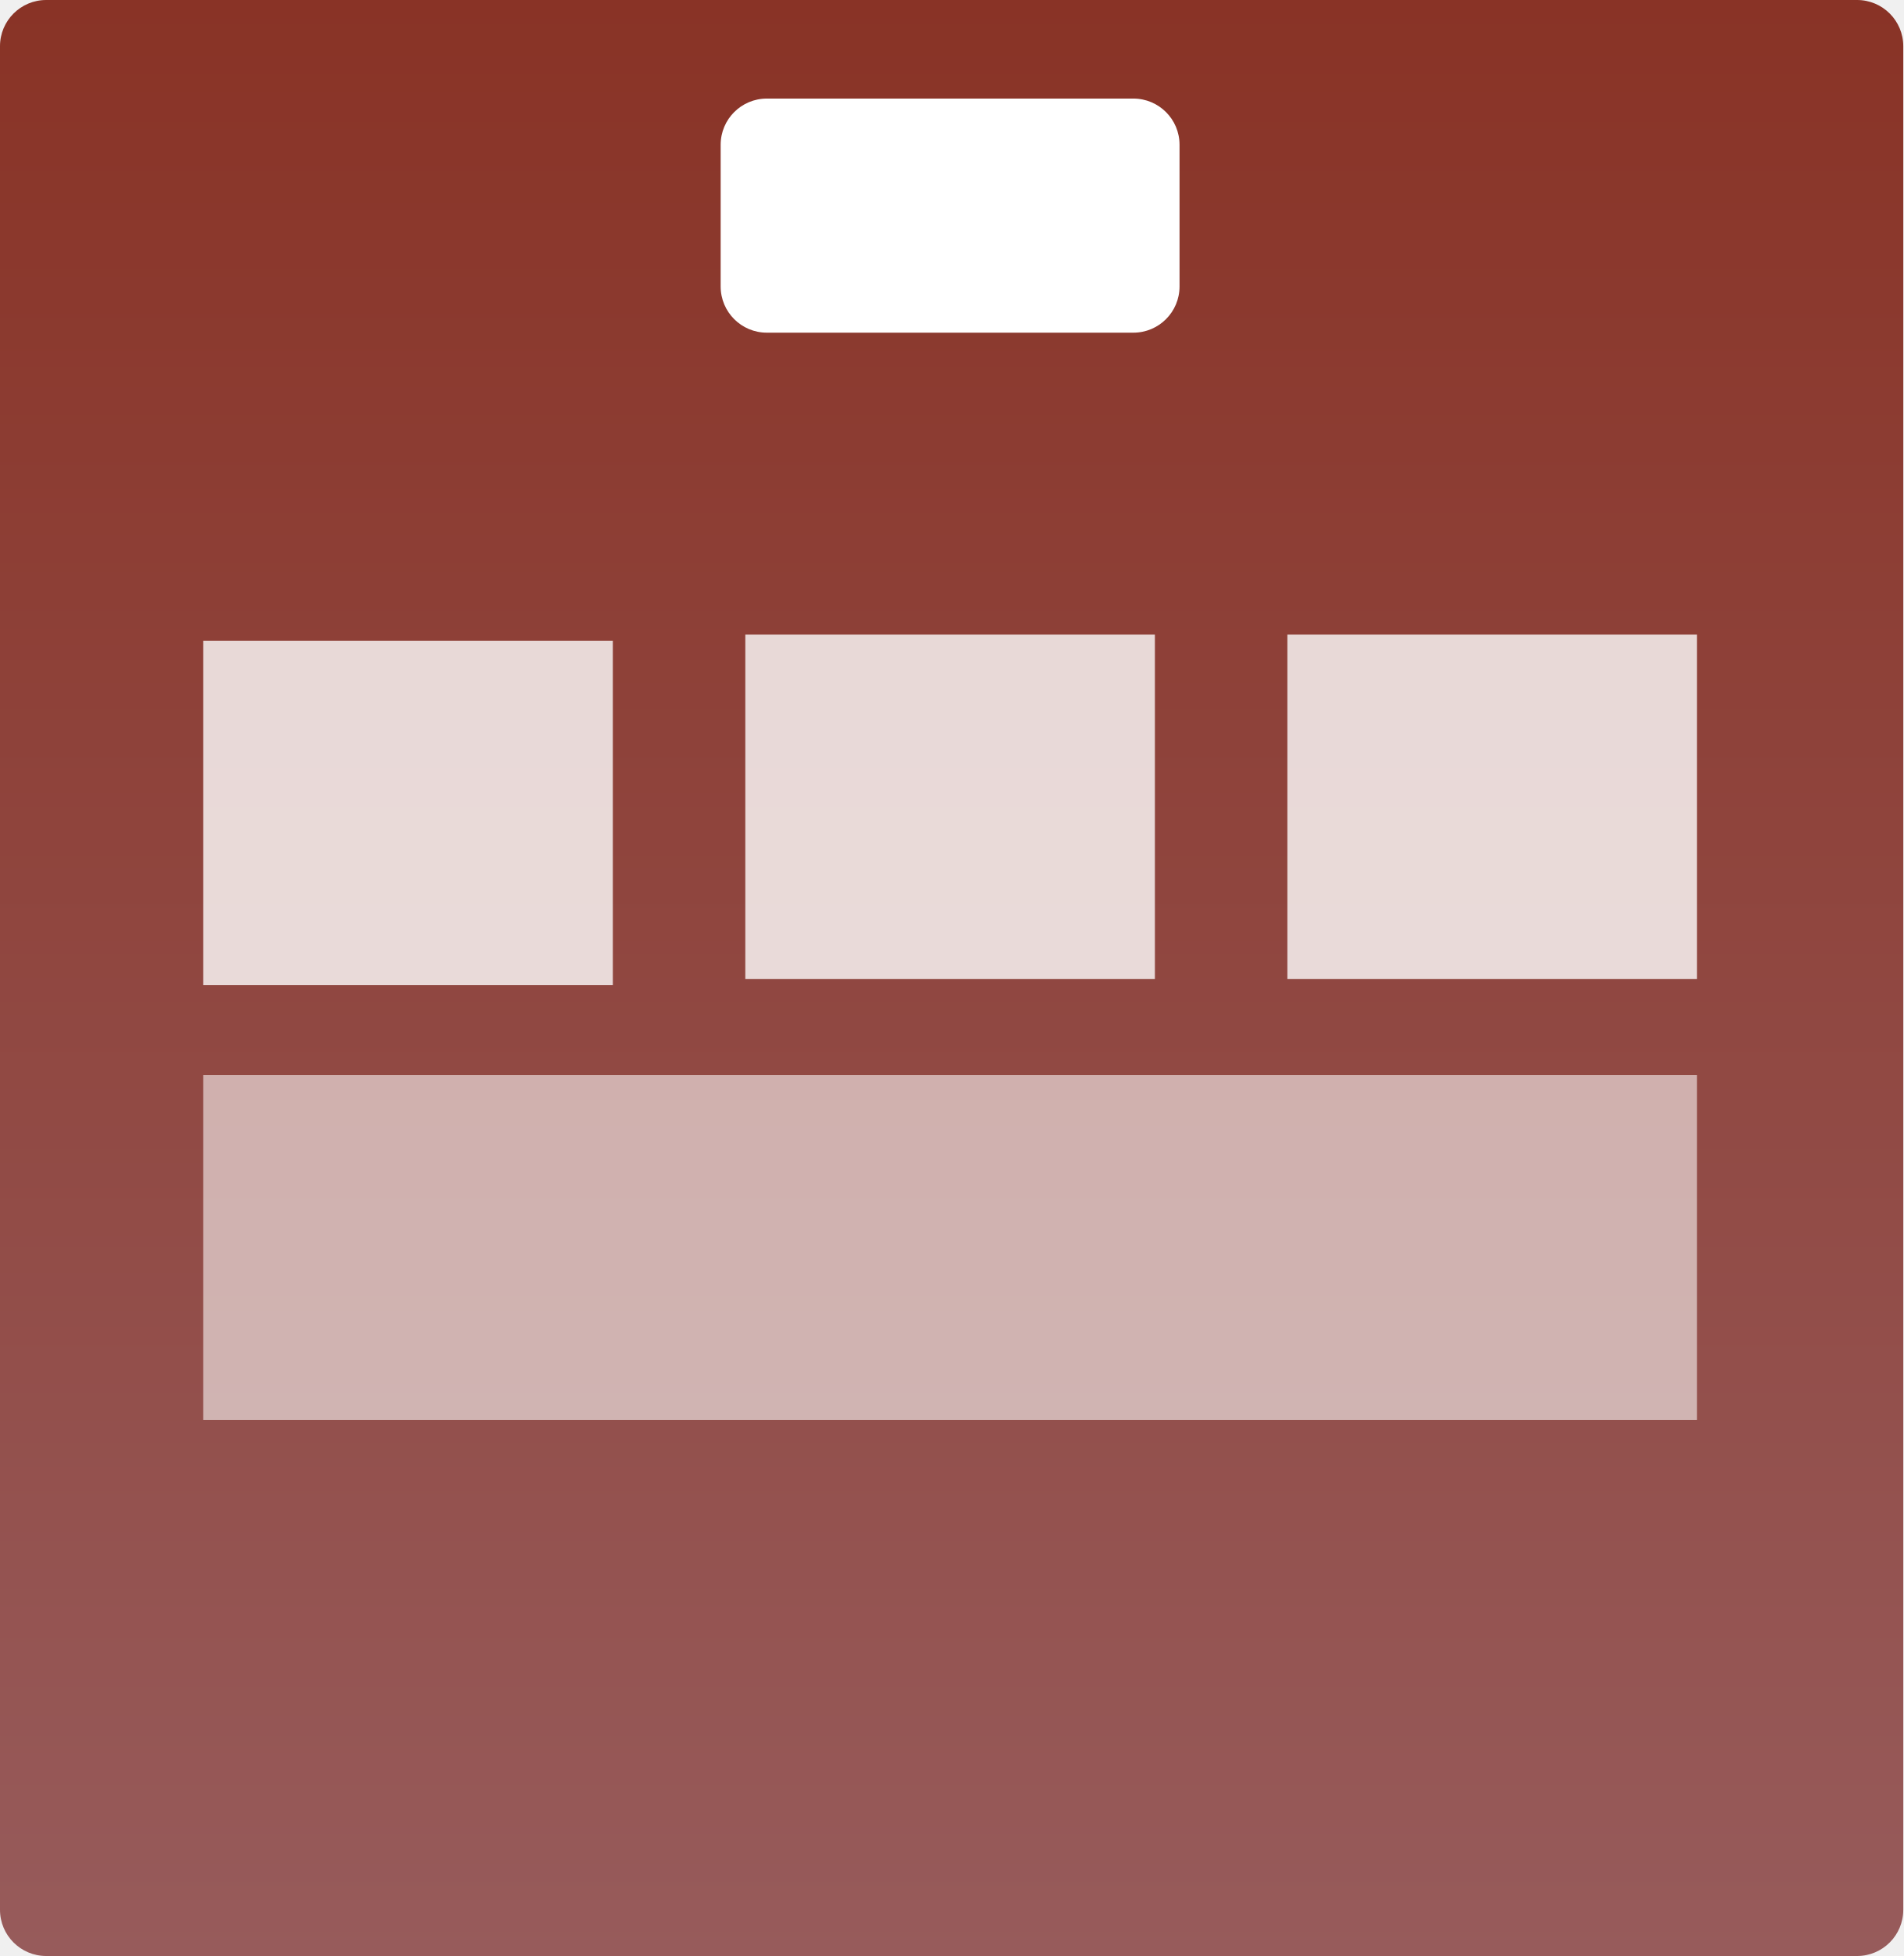
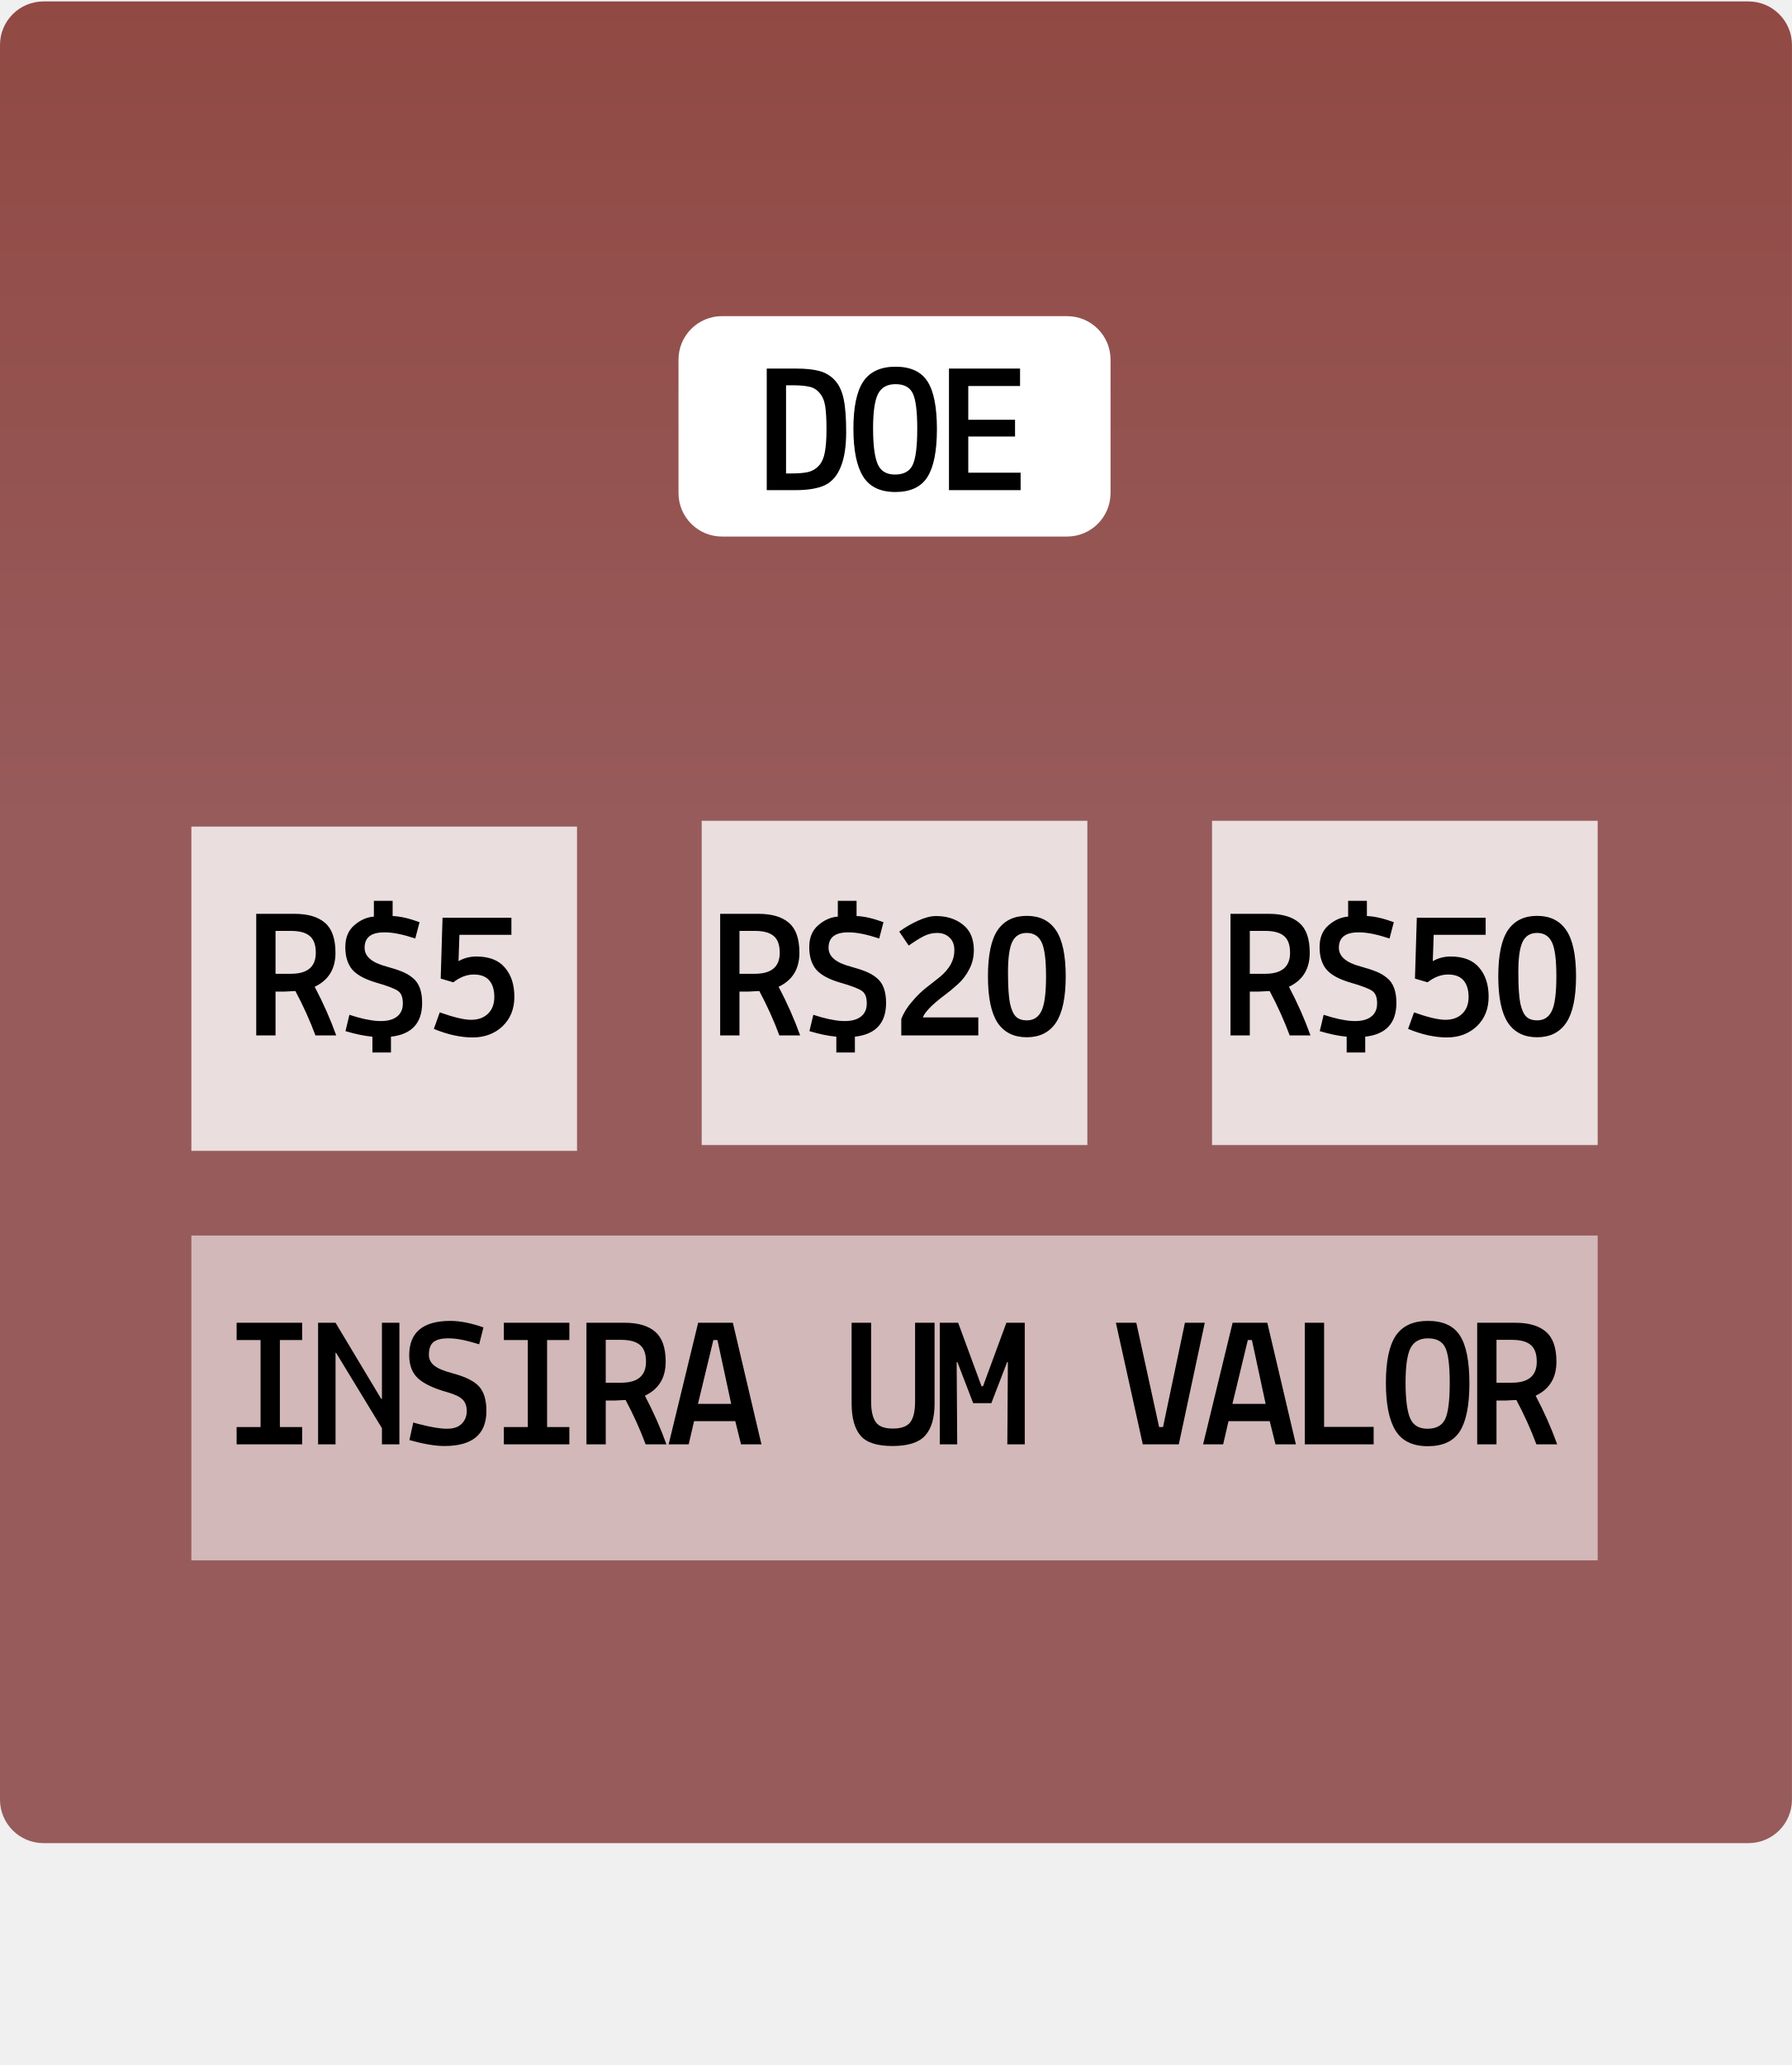
- <svg xmlns="http://www.w3.org/2000/svg" width="618" height="635" viewBox="0 0 618 635" fill="none">
-   <path d="M0 15C0 6.716 6.716 0 15 0H603C611.284 0 618 6.716 618 15V620C618 628.284 611.284 635 603 635H15C6.716 635 0 628.284 0 620V15Z" fill="url(#paint0_linear_945_3)" />
-   <path d="M234 47C234 38.716 240.716 32 249 32H368C376.284 32 383 38.716 383 47V93C383 101.284 376.284 108 368 108H249C240.716 108 234 101.284 234 93V47Z" fill="white" />
-   <rect x="66" y="349" width="485" height="112" fill="white" fill-opacity="0.57" />
-   <rect x="418" y="206" width="133" height="111.809" fill="white" fill-opacity="0.8" />
-   <path d="M66 208H199V319.809H66V208Z" fill="white" fill-opacity="0.8" />
-   <path d="M242 206H375V317.809H242V206Z" fill="white" fill-opacity="0.8" />
+ <svg xmlns="http://www.w3.org/2000/svg" width="618" height="712" viewBox="0 0 618 712" fill="none">
+   <path d="M0 15.5C0 7.216 6.716 0.5 15 0.5H603C611.284 0.5 618 7.216 618 15.5V620.5C618 628.784 611.284 635.5 603 635.5H15C6.716 635.5 0 628.784 0 620.5V15.5Z" fill="url(#paint0_linear_945_3)" />
+   <path d="M234 124C234 115.716 240.716 109 249 109H368C376.284 109 383 115.716 383 124V170C383 178.284 376.284 185 368 185H249C240.716 185 234 178.284 234 170V124Z" fill="white" />
+   <rect x="66" y="426" width="485" height="112" fill="white" fill-opacity="0.57" />
+   <path d="M81.608 498V492.048H89.864V462.032H81.608V456.08H104.2V462.032H96.52V492.048H104.2V498H81.608ZM131.72 498V492.432L115.912 466.448H115.72V498H109.704V456.08H115.72L131.464 482.32H131.72V456.08H137.736V498H131.72ZM141.128 467.28C141.128 459.387 145.864 455.44 155.336 455.44C158.664 455.44 162.461 456.187 166.728 457.68L165.256 463.504C160.904 462.139 157.469 461.456 154.952 461.456C152.477 461.413 150.685 461.819 149.576 462.672C148.467 463.525 147.912 465.019 147.912 467.152C147.912 468.603 148.531 469.84 149.768 470.864C151.005 471.845 153.096 472.72 156.04 473.488C160.52 474.683 163.592 476.219 165.256 478.096C166.92 479.973 167.752 482.768 167.752 486.48C167.752 494.544 162.931 498.576 153.288 498.576C150.088 498.576 146.056 497.893 141.192 496.528L142.536 490.448C142.536 490.491 143.197 490.683 144.52 491.024C148.659 492.091 151.859 492.624 154.12 492.624C156.424 492.624 158.131 492.048 159.24 490.896C160.392 489.744 160.968 488.293 160.968 486.544C160.968 484.795 160.477 483.451 159.496 482.512C158.557 481.573 156.808 480.741 154.248 480.016C149.64 478.736 146.291 477.157 144.2 475.28C142.152 473.403 141.128 470.736 141.128 467.28ZM173.768 498V492.048H182.024V462.032H173.768V456.08H196.36V462.032H188.68V492.048H196.36V498H173.768ZM215.752 482.704C213.448 482.832 212.168 482.896 211.912 482.896H208.904V498H202.248V456.08H215.432C220.083 456.08 223.603 457.125 225.992 459.216C228.381 461.264 229.576 464.699 229.576 469.52C229.576 475.067 227.187 478.971 222.408 481.232C225.352 486.821 227.827 492.411 229.832 498H222.664C220.744 492.837 218.44 487.739 215.752 482.704ZM214.152 461.968H208.904V476.752H214.216C219.933 476.752 222.792 474.341 222.792 469.52C222.792 466.832 222.109 464.912 220.744 463.76C219.379 462.565 217.181 461.968 214.152 461.968ZM230.6 498L240.776 456.08H252.744L262.6 498H255.56L253.576 490H239.368L237.512 498H230.6ZM252.168 484.048L247.432 462.032H246.024L240.712 484.048H252.168ZM293.704 483.92V456.08H300.424V483.152C300.424 486.437 300.957 488.827 302.024 490.32C303.048 491.813 305.011 492.56 307.912 492.56C310.813 492.56 312.819 491.835 313.928 490.384C315.037 488.933 315.592 486.523 315.592 483.152V456.08H322.312V483.92C322.312 488.912 321.224 492.603 319.048 494.992C316.915 497.381 313.16 498.576 307.784 498.576C302.408 498.576 298.717 497.36 296.712 494.928C294.707 492.496 293.704 488.827 293.704 483.92ZM324.104 498V456.08H330.44L338.504 477.968H339.016L347.08 456.08H353.416V498H347.4L347.592 469.648H347.336L341.896 483.792H335.624L330.184 469.648H329.928L330.12 498H324.104ZM394.12 498L384.84 456.08H391.88L399.752 492.048H401.096L408.648 456.08H415.496L406.536 498H394.12ZM414.92 498L425.096 456.08H437.064L446.92 498H439.88L437.896 490H423.688L421.832 498H414.92ZM436.488 484.048L431.752 462.032H430.344L425.032 484.048H436.488ZM473.736 491.984V498H449.992V456.08H456.648V491.984H473.736ZM492.424 498.64C487.219 498.64 483.507 496.848 481.288 493.264C479.069 489.68 477.96 484.197 477.96 476.816C477.96 469.392 479.091 463.973 481.352 460.56C483.656 457.147 487.368 455.44 492.488 455.44C497.651 455.44 501.32 457.125 503.496 460.496C505.672 463.867 506.76 469.349 506.76 476.944C506.76 484.496 505.672 490 503.496 493.456C501.32 496.912 497.629 498.64 492.424 498.64ZM492.296 492.624C495.283 492.624 497.309 491.536 498.376 489.36C499.443 487.141 499.976 482.96 499.976 476.816C499.976 470.672 499.443 466.576 498.376 464.528C497.352 462.48 495.389 461.456 492.488 461.456C489.629 461.456 487.624 462.565 486.472 464.784C485.32 467.003 484.744 470.971 484.744 476.688C484.744 482.363 485.256 486.437 486.28 488.912C487.304 491.387 489.309 492.624 492.296 492.624ZM522.952 482.704C520.648 482.832 519.368 482.896 519.112 482.896H516.104V498H509.448V456.08H522.632C527.283 456.08 530.803 457.125 533.192 459.216C535.581 461.264 536.776 464.699 536.776 469.52C536.776 475.067 534.387 478.971 529.608 481.232C532.552 486.821 535.027 492.411 537.032 498H529.864C527.944 492.837 525.64 487.739 522.952 482.704ZM521.352 461.968H516.104V476.752H521.416C527.133 476.752 529.992 474.341 529.992 469.52C529.992 466.832 529.309 464.912 527.944 463.76C526.579 462.565 524.381 461.968 521.352 461.968Z" fill="black" />
+   <rect x="418" y="283" width="133" height="111.809" fill="white" fill-opacity="0.8" />
+   <path d="M66 285H199V396.809H66V285Z" fill="white" fill-opacity="0.8" />
+   <path d="M242 283H375V394.809H242V283Z" fill="white" fill-opacity="0.8" />
+   <path d="M264.432 169V127.08H274.416C277.787 127.08 280.496 127.357 282.544 127.912C284.635 128.467 286.405 129.512 287.856 131.048C289.307 132.584 290.331 134.717 290.928 137.448C291.525 140.136 291.824 143.976 291.824 148.968C291.824 153.917 291.205 157.907 289.968 160.936C288.773 163.965 286.96 166.077 284.528 167.272C282.096 168.424 278.683 169 274.288 169H264.432ZM282.48 160.488C283.461 159.379 284.123 157.864 284.464 155.944C284.848 153.981 285.04 151.336 285.04 148.008C285.04 144.637 284.891 141.992 284.592 140.072C284.293 138.152 283.653 136.637 282.672 135.528C281.733 134.376 280.56 133.651 279.152 133.352C277.744 133.011 275.739 132.84 273.136 132.84H271.088V163.24H273.008C275.483 163.24 277.424 163.069 278.832 162.728C280.283 162.344 281.499 161.597 282.48 160.488ZM308.784 169.64C303.579 169.64 299.867 167.848 297.648 164.264C295.429 160.68 294.32 155.197 294.32 147.816C294.32 140.392 295.451 134.973 297.712 131.56C300.016 128.147 303.728 126.44 308.848 126.44C314.011 126.44 317.68 128.125 319.856 131.496C322.032 134.867 323.12 140.349 323.12 147.944C323.12 155.496 322.032 161 319.856 164.456C317.68 167.912 313.989 169.64 308.784 169.64ZM308.656 163.624C311.643 163.624 313.669 162.536 314.736 160.36C315.803 158.141 316.336 153.96 316.336 147.816C316.336 141.672 315.803 137.576 314.736 135.528C313.712 133.48 311.749 132.456 308.848 132.456C305.989 132.456 303.984 133.565 302.832 135.784C301.68 138.003 301.104 141.971 301.104 147.688C301.104 153.363 301.616 157.437 302.64 159.912C303.664 162.387 305.669 163.624 308.656 163.624ZM327.28 169V127.08H351.792V133.096H333.936V144.744H350.064V150.504H333.936V162.984H351.984V169H327.28Z" fill="black" />
+   <path d="M437.872 341.704C435.568 341.832 434.288 341.896 434.032 341.896H431.024V357H424.368V315.08H437.552C442.203 315.08 445.723 316.125 448.112 318.216C450.501 320.264 451.696 323.699 451.696 328.52C451.696 334.067 449.307 337.971 444.528 340.232C447.472 345.821 449.947 351.411 451.952 357H444.784C442.864 351.837 440.56 346.739 437.872 341.704ZM436.272 320.968H431.024V335.752H436.336C442.053 335.752 444.912 333.341 444.912 328.52C444.912 325.832 444.229 323.912 442.864 322.76C441.499 321.565 439.301 320.968 436.272 320.968ZM481.584 345.8C481.584 352.755 478 356.637 470.832 357.448V362.888H464.432V357.448C461.659 357.192 458.565 356.552 455.152 355.528L456.496 349.896C464.133 352.413 469.445 352.733 472.432 350.856C474.053 349.832 474.885 348.275 474.928 346.184C474.971 344.051 474.459 342.579 473.392 341.768C472.368 340.957 469.851 339.976 465.84 338.824C461.872 337.672 459.077 336.157 457.456 334.28C455.877 332.36 455.088 329.779 455.088 326.536C455.088 323.293 456.133 320.776 458.224 318.984C460.315 317.192 462.555 316.211 464.944 316.04V310.6H471.408V315.848C473.968 315.933 477.061 316.637 480.688 317.96L479.216 323.592C474.992 322.184 471.536 321.48 468.848 321.48C468.805 321.48 468.72 321.48 468.592 321.48C464.027 321.437 461.744 323.208 461.744 326.792C461.744 329.779 464.261 331.933 469.296 333.256C471.472 333.853 473.243 334.429 474.608 334.984C475.931 335.496 477.168 336.221 478.32 337.16C480.496 338.867 481.584 341.747 481.584 345.8ZM500.272 329.8C504.709 329.8 507.995 331.08 510.128 333.64C512.304 336.157 513.392 339.507 513.392 343.688C513.392 347.869 512.027 351.261 509.296 353.864C506.565 356.424 503.131 357.704 498.992 357.704C494.853 357.704 490.395 356.723 485.616 354.76L487.664 349.064C492.485 350.771 496.091 351.624 498.48 351.624C500.912 351.624 502.853 350.92 504.304 349.512C505.755 348.104 506.48 346.184 506.48 343.752C506.48 341.32 505.904 339.421 504.752 338.056C503.6 336.691 501.808 336.008 499.376 336.008C496.987 336.008 494.64 336.904 492.336 338.696L487.984 337.416L488.624 316.424H512.368V322.312H494.448L494.128 331.4C496.005 330.333 498.053 329.8 500.272 329.8ZM516.72 336.648C516.72 329.309 517.829 323.997 520.048 320.712C522.309 317.427 525.659 315.784 530.096 315.784C534.576 315.784 537.925 317.427 540.144 320.712C542.405 323.997 543.536 329.309 543.536 336.648C543.536 343.944 542.405 349.277 540.144 352.648C537.883 355.976 534.533 357.64 530.096 357.64C525.659 357.64 522.309 355.976 520.048 352.648C517.829 349.277 516.72 343.944 516.72 336.648ZM530.096 351.816C532.443 351.816 534.128 350.749 535.152 348.616C536.219 346.483 536.752 342.493 536.752 336.648C536.752 330.76 536.219 326.792 535.152 324.744C534.128 322.696 532.443 321.672 530.096 321.672C527.749 321.672 526.085 322.696 525.104 324.744C524.123 326.749 523.632 330.248 523.632 335.24C523.632 340.189 523.867 343.795 524.336 346.056C524.848 348.275 525.552 349.789 526.448 350.6C527.344 351.411 528.56 351.816 530.096 351.816Z" fill="black" />
+   <path d="M101.872 341.704C99.568 341.832 98.288 341.896 98.032 341.896H95.024V357H88.368V315.08H101.552C106.203 315.08 109.723 316.125 112.112 318.216C114.501 320.264 115.696 323.699 115.696 328.52C115.696 334.067 113.307 337.971 108.528 340.232C111.472 345.821 113.947 351.411 115.952 357H108.784C106.864 351.837 104.56 346.739 101.872 341.704ZM100.272 320.968H95.024V335.752H100.336C106.053 335.752 108.912 333.341 108.912 328.52C108.912 325.832 108.229 323.912 106.864 322.76C105.499 321.565 103.301 320.968 100.272 320.968ZM145.584 345.8C145.584 352.755 142 356.637 134.832 357.448V362.888H128.432V357.448C125.659 357.192 122.565 356.552 119.152 355.528L120.496 349.896C128.133 352.413 133.445 352.733 136.432 350.856C138.053 349.832 138.885 348.275 138.928 346.184C138.971 344.051 138.459 342.579 137.392 341.768C136.368 340.957 133.851 339.976 129.84 338.824C125.872 337.672 123.077 336.157 121.456 334.28C119.877 332.36 119.088 329.779 119.088 326.536C119.088 323.293 120.133 320.776 122.224 318.984C124.315 317.192 126.555 316.211 128.944 316.04V310.6H135.408V315.848C137.968 315.933 141.061 316.637 144.688 317.96L143.216 323.592C138.992 322.184 135.536 321.48 132.848 321.48C132.805 321.48 132.72 321.48 132.592 321.48C128.027 321.437 125.744 323.208 125.744 326.792C125.744 329.779 128.261 331.933 133.296 333.256C135.472 333.853 137.243 334.429 138.608 334.984C139.931 335.496 141.168 336.221 142.32 337.16C144.496 338.867 145.584 341.747 145.584 345.8ZM164.272 329.8C168.709 329.8 171.995 331.08 174.128 333.64C176.304 336.157 177.392 339.507 177.392 343.688C177.392 347.869 176.027 351.261 173.296 353.864C170.565 356.424 167.131 357.704 162.992 357.704C158.853 357.704 154.395 356.723 149.616 354.76L151.664 349.064C156.485 350.771 160.091 351.624 162.48 351.624C164.912 351.624 166.853 350.92 168.304 349.512C169.755 348.104 170.48 346.184 170.48 343.752C170.48 341.32 169.904 339.421 168.752 338.056C167.6 336.691 165.808 336.008 163.376 336.008C160.987 336.008 158.64 336.904 156.336 338.696L151.984 337.416L152.624 316.424H176.368V322.312H158.448L158.128 331.4C160.005 330.333 162.053 329.8 164.272 329.8Z" fill="black" />
+   <path d="M261.872 341.704C259.568 341.832 258.288 341.896 258.032 341.896H255.024V357H248.368V315.08H261.552C266.203 315.08 269.723 316.125 272.112 318.216C274.501 320.264 275.696 323.699 275.696 328.52C275.696 334.067 273.307 337.971 268.528 340.232C271.472 345.821 273.947 351.411 275.952 357H268.784C266.864 351.837 264.56 346.739 261.872 341.704ZM260.272 320.968H255.024V335.752H260.336C266.053 335.752 268.912 333.341 268.912 328.52C268.912 325.832 268.229 323.912 266.864 322.76C265.499 321.565 263.301 320.968 260.272 320.968ZM305.584 345.8C305.584 352.755 302 356.637 294.832 357.448V362.888H288.432V357.448C285.659 357.192 282.565 356.552 279.152 355.528L280.496 349.896C288.133 352.413 293.445 352.733 296.432 350.856C298.053 349.832 298.885 348.275 298.928 346.184C298.971 344.051 298.459 342.579 297.392 341.768C296.368 340.957 293.851 339.976 289.84 338.824C285.872 337.672 283.077 336.157 281.456 334.28C279.877 332.36 279.088 329.779 279.088 326.536C279.088 323.293 280.133 320.776 282.224 318.984C284.315 317.192 286.555 316.211 288.944 316.04V310.6H295.408V315.848C297.968 315.933 301.061 316.637 304.688 317.96L303.216 323.592C298.992 322.184 295.536 321.48 292.848 321.48C292.805 321.48 292.72 321.48 292.592 321.48C288.027 321.437 285.744 323.208 285.744 326.792C285.744 329.779 288.261 331.933 293.296 333.256C295.472 333.853 297.243 334.429 298.608 334.984C299.931 335.496 301.168 336.221 302.32 337.16C304.496 338.867 305.584 341.747 305.584 345.8ZM335.856 327.624C335.856 330.013 335.323 332.211 334.256 334.216C333.232 336.221 331.931 337.928 330.352 339.336C328.816 340.744 327.237 342.045 325.616 343.24C321.477 346.355 319.024 348.872 318.256 350.792H337.392V357H310.832V351.304C311.685 349.171 312.923 347.187 314.544 345.352C316.123 343.475 317.723 341.896 319.344 340.616L324.08 336.904C327.493 334.088 329.179 330.995 329.136 327.624C329.136 325.747 328.581 324.296 327.472 323.272C326.363 322.205 324.955 321.672 323.248 321.672C321.584 321.672 320.048 322.035 318.64 322.76C317.275 323.443 315.525 324.531 313.392 326.024L310.128 321.224C312.091 319.773 314.245 318.515 316.592 317.448C318.939 316.381 321.008 315.848 322.8 315.848C326.555 315.848 329.669 316.851 332.144 318.856C334.619 320.819 335.856 323.741 335.856 327.624ZM340.72 336.648C340.72 329.309 341.829 323.997 344.048 320.712C346.309 317.427 349.659 315.784 354.096 315.784C358.576 315.784 361.925 317.427 364.144 320.712C366.405 323.997 367.536 329.309 367.536 336.648C367.536 343.944 366.405 349.277 364.144 352.648C361.883 355.976 358.533 357.64 354.096 357.64C349.659 357.64 346.309 355.976 344.048 352.648C341.829 349.277 340.72 343.944 340.72 336.648ZM354.096 351.816C356.443 351.816 358.128 350.749 359.152 348.616C360.219 346.483 360.752 342.493 360.752 336.648C360.752 330.76 360.219 326.792 359.152 324.744C358.128 322.696 356.443 321.672 354.096 321.672C351.749 321.672 350.085 322.696 349.104 324.744C348.123 326.749 347.632 330.248 347.632 335.24C347.632 340.189 347.867 343.795 348.336 346.056C348.848 348.275 349.552 349.789 350.448 350.6C351.344 351.411 352.56 351.816 354.096 351.816Z" fill="black" />
  <defs>
-     <linearGradient id="paint0_linear_945_3" x1="309" y1="0" x2="309" y2="635" gradientUnits="userSpaceOnUse">
+     <linearGradient id="paint0_linear_945_3" x1="309" y1="-350" x2="309" y2="285" gradientUnits="userSpaceOnUse">
      <stop stop-color="#893326" />
      <stop offset="1" stop-color="#975B5B" />
    </linearGradient>
  </defs>
</svg>
